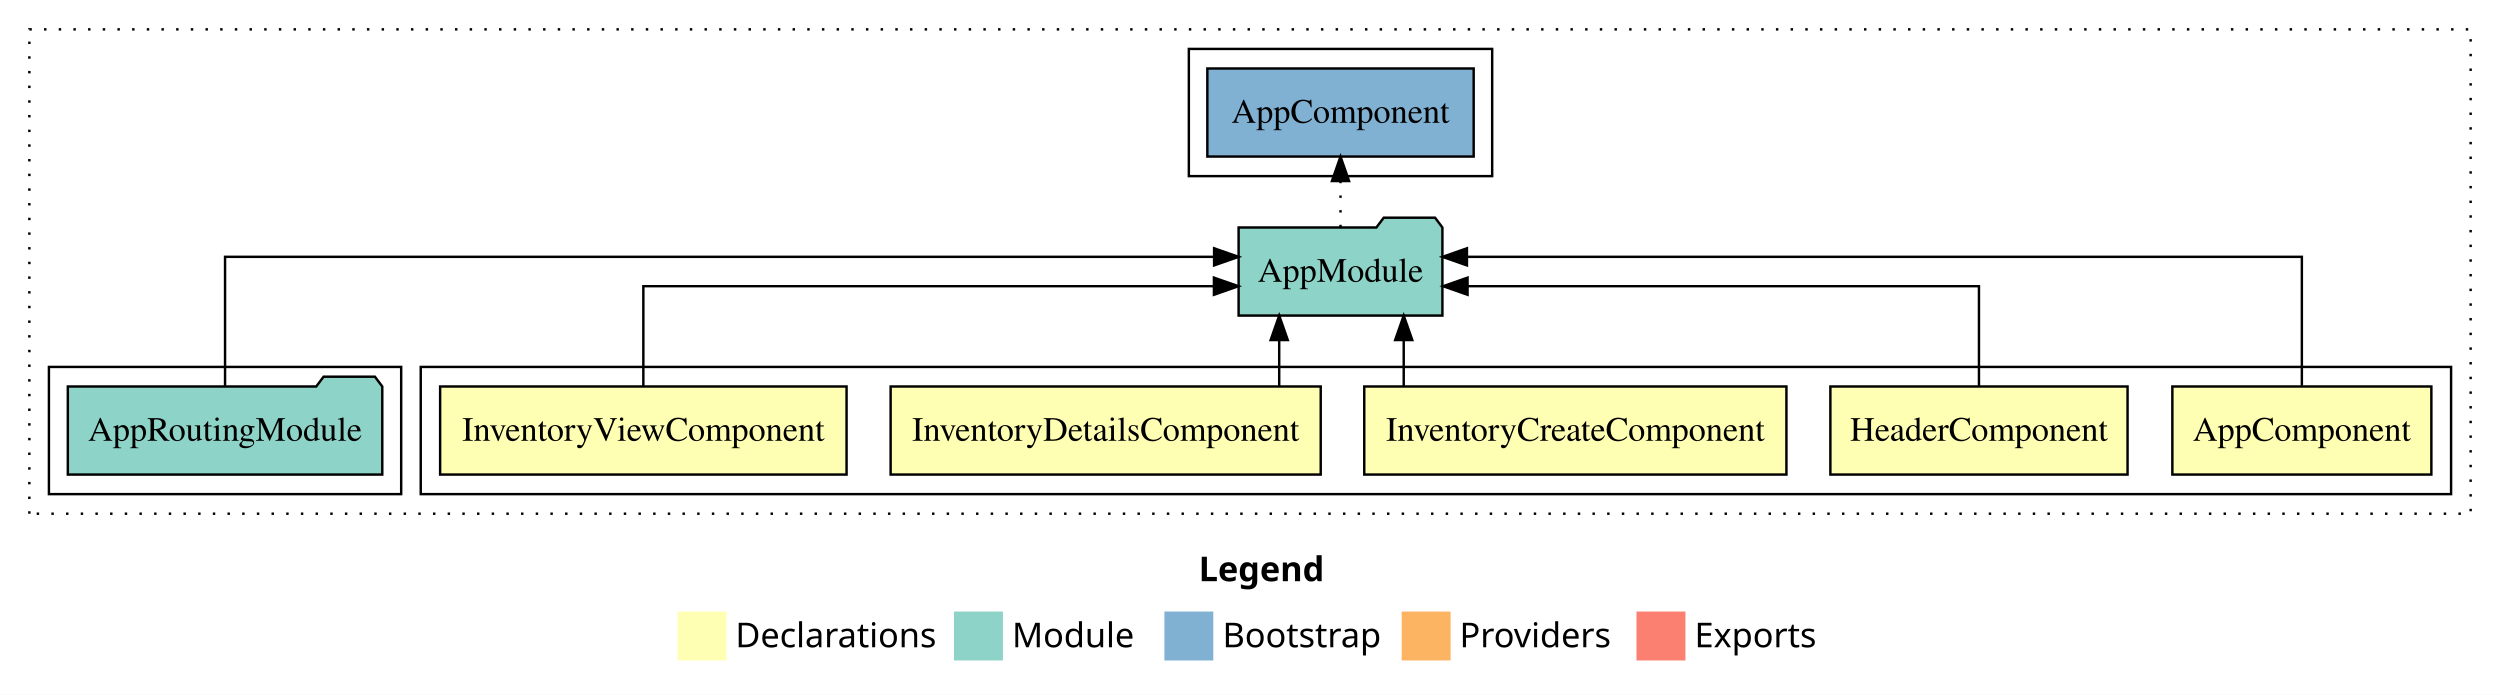
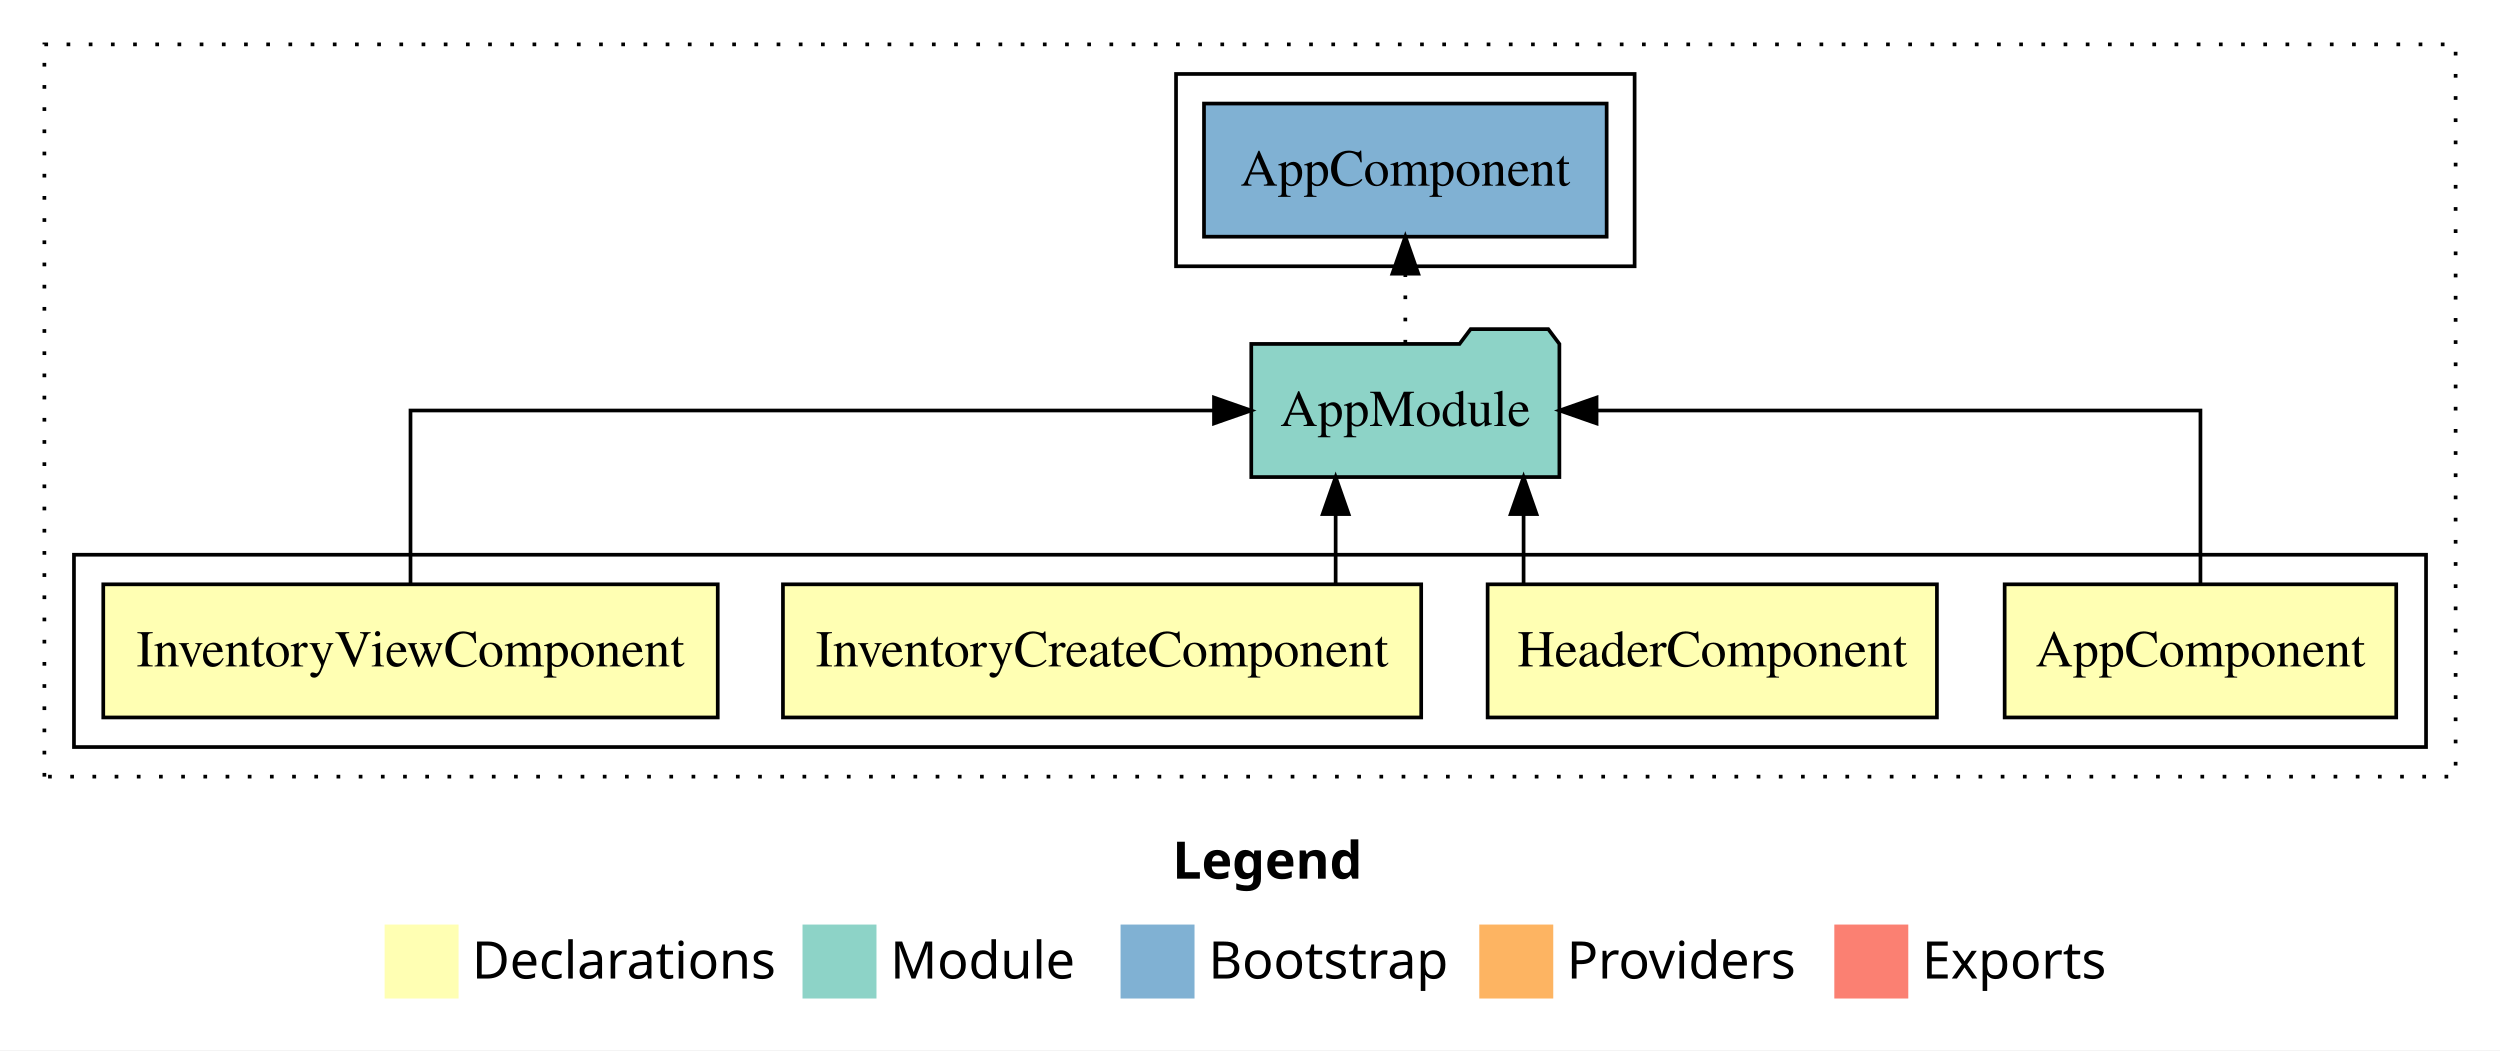
- <svg xmlns="http://www.w3.org/2000/svg" width="1022pt" height="284pt" viewBox="0.00 0.00 1022.00 284.00">
+ <svg xmlns="http://www.w3.org/2000/svg" width="676pt" height="284pt" viewBox="0.00 0.00 676.00 284.00">
  <g id="graph0" class="graph" transform="scale(1 1) rotate(0) translate(4 280)">
-     <polygon fill="#ffffff" stroke="transparent" points="-4,4 -4,-280 1018,-280 1018,4 -4,4" />
-     <text text-anchor="start" x="486.009" y="-42.4" font-family="sans-serif" font-weight="bold" font-size="14.00" fill="#000000">Legend</text>
-     <polygon fill="#ffffb3" stroke="transparent" points="273,-10 273,-30 293,-30 293,-10 273,-10" />
-     <text text-anchor="start" x="296.629" y="-15.4" font-family="sans-serif" font-size="14.00" fill="#000000">  Declarations</text>
-     <polygon fill="#8dd3c7" stroke="transparent" points="386,-10 386,-30 406,-30 406,-10 386,-10" />
-     <text text-anchor="start" x="409.725" y="-15.4" font-family="sans-serif" font-size="14.00" fill="#000000">  Module</text>
-     <polygon fill="#80b1d3" stroke="transparent" points="472,-10 472,-30 492,-30 492,-10 472,-10" />
-     <text text-anchor="start" x="495.781" y="-15.4" font-family="sans-serif" font-size="14.00" fill="#000000">  Bootstrap</text>
-     <polygon fill="#fdb462" stroke="transparent" points="569,-10 569,-30 589,-30 589,-10 569,-10" />
-     <text text-anchor="start" x="592.673" y="-15.4" font-family="sans-serif" font-size="14.00" fill="#000000">  Providers</text>
-     <polygon fill="#fb8072" stroke="transparent" points="665,-10 665,-30 685,-30 685,-10 665,-10" />
-     <text text-anchor="start" x="688.726" y="-15.4" font-family="sans-serif" font-size="14.00" fill="#000000">  Exports</text>
+     <polygon fill="#ffffff" stroke="transparent" points="-4,4 -4,-280 672,-280 672,4 -4,4" />
+     <text text-anchor="start" x="313.009" y="-42.4" font-family="sans-serif" font-weight="bold" font-size="14.00" fill="#000000">Legend</text>
+     <polygon fill="#ffffb3" stroke="transparent" points="100,-10 100,-30 120,-30 120,-10 100,-10" />
+     <text text-anchor="start" x="123.629" y="-15.4" font-family="sans-serif" font-size="14.00" fill="#000000">  Declarations</text>
+     <polygon fill="#8dd3c7" stroke="transparent" points="213,-10 213,-30 233,-30 233,-10 213,-10" />
+     <text text-anchor="start" x="236.725" y="-15.4" font-family="sans-serif" font-size="14.00" fill="#000000">  Module</text>
+     <polygon fill="#80b1d3" stroke="transparent" points="299,-10 299,-30 319,-30 319,-10 299,-10" />
+     <text text-anchor="start" x="322.781" y="-15.4" font-family="sans-serif" font-size="14.00" fill="#000000">  Bootstrap</text>
+     <polygon fill="#fdb462" stroke="transparent" points="396,-10 396,-30 416,-30 416,-10 396,-10" />
+     <text text-anchor="start" x="419.673" y="-15.4" font-family="sans-serif" font-size="14.00" fill="#000000">  Providers</text>
+     <polygon fill="#fb8072" stroke="transparent" points="492,-10 492,-30 512,-30 512,-10 492,-10" />
+     <text text-anchor="start" x="515.726" y="-15.4" font-family="sans-serif" font-size="14.00" fill="#000000">  Exports</text>
    <g id="clust1" class="cluster">
-       <polygon fill="none" stroke="#000000" stroke-dasharray="1,5" points="8,-70 8,-268 1006,-268 1006,-70 8,-70" />
+       <polygon fill="none" stroke="#000000" stroke-dasharray="1,5" points="8,-70 8,-268 660,-268 660,-70 8,-70" />
    </g>
    <g id="clust2" class="cluster">
-       <polygon fill="none" stroke="#000000" points="168,-78 168,-130 998,-130 998,-78 168,-78" />
+       <polygon fill="none" stroke="#000000" points="16,-78 16,-130 652,-130 652,-78 16,-78" />
    </g>
-     <g id="clust8" class="cluster">
-       <polygon fill="none" stroke="#000000" points="16,-78 16,-130 160,-130 160,-78 16,-78" />
-     </g>
-     <g id="clust10" class="cluster">
-       <polygon fill="none" stroke="#000000" points="482,-208 482,-260 606,-260 606,-208 482,-208" />
+     <g id="clust9" class="cluster">
+       <polygon fill="none" stroke="#000000" points="314,-208 314,-260 438,-260 438,-208 314,-208" />
    </g>
    <g id="node1" class="node">
-       <polygon fill="#ffffb3" stroke="#000000" points="989.94,-122 884.06,-122 884.06,-86 989.94,-86 989.94,-122" />
-       <text text-anchor="middle" x="937" y="-99.8" font-family="Times,serif" font-size="14.00" fill="#000000">AppComponent</text>
+       <polygon fill="#ffffb3" stroke="#000000" points="643.94,-122 538.06,-122 538.06,-86 643.94,-86 643.94,-122" />
+       <text text-anchor="middle" x="591" y="-99.8" font-family="Times,serif" font-size="14.00" fill="#000000">AppComponent</text>
+     </g>
+     <g id="node5" class="node">
+       <polygon fill="#8dd3c7" stroke="#000000" points="417.657,-187 414.657,-191 393.657,-191 390.657,-187 334.343,-187 334.343,-151 417.657,-151 417.657,-187" />
+       <text text-anchor="middle" x="376" y="-164.8" font-family="Times,serif" font-size="14.00" fill="#000000">AppModule</text>
+     </g>
+     <g id="edge1" class="edge">
+       <path fill="none" stroke="#000000" d="M591,-122.106C591,-141.339 591,-169 591,-169 591,-169 427.709,-169 427.709,-169" />
+       <polygon fill="#000000" stroke="#000000" points="427.709,-165.5 417.709,-169 427.709,-172.5 427.709,-165.5" />
+     </g>
+     <g id="node2" class="node">
+       <polygon fill="#ffffb3" stroke="#000000" points="519.744,-122 398.256,-122 398.256,-86 519.744,-86 519.744,-122" />
+       <text text-anchor="middle" x="459" y="-99.8" font-family="Times,serif" font-size="14.00" fill="#000000">HeaderComponent</text>
+     </g>
+     <g id="edge2" class="edge">
+       <path fill="none" stroke="#000000" d="M407.978,-122.106C407.978,-122.106 407.978,-140.991 407.978,-140.991" />
+       <polygon fill="#000000" stroke="#000000" points="404.478,-140.991 407.978,-150.991 411.478,-140.991 404.478,-140.991" />
+     </g>
+     <g id="node3" class="node">
+       <polygon fill="#ffffb3" stroke="#000000" points="380.291,-122 207.709,-122 207.709,-86 380.291,-86 380.291,-122" />
+       <text text-anchor="middle" x="294" y="-99.8" font-family="Times,serif" font-size="14.00" fill="#000000">InventoryCreateComponent</text>
+     </g>
+     <g id="edge3" class="edge">
+       <path fill="none" stroke="#000000" d="M357.159,-122.106C357.159,-122.106 357.159,-140.991 357.159,-140.991" />
+       <polygon fill="#000000" stroke="#000000" points="353.659,-140.991 357.159,-150.991 360.659,-140.991 353.659,-140.991" />
+     </g>
+     <g id="node4" class="node">
+       <polygon fill="#ffffb3" stroke="#000000" points="190.077,-122 23.923,-122 23.923,-86 190.077,-86 190.077,-122" />
+       <text text-anchor="middle" x="107" y="-99.8" font-family="Times,serif" font-size="14.00" fill="#000000">InventoryViewComponent</text>
+     </g>
+     <g id="edge4" class="edge">
+       <path fill="none" stroke="#000000" d="M107,-122.106C107,-141.339 107,-169 107,-169 107,-169 324.264,-169 324.264,-169" />
+       <polygon fill="#000000" stroke="#000000" points="324.264,-172.5 334.264,-169 324.264,-165.5 324.264,-172.5" />
    </g>
    <g id="node6" class="node">
-       <polygon fill="#8dd3c7" stroke="#000000" points="585.657,-187 582.657,-191 561.657,-191 558.657,-187 502.343,-187 502.343,-151 585.657,-151 585.657,-187" />
-       <text text-anchor="middle" x="544" y="-164.8" font-family="Times,serif" font-size="14.00" fill="#000000">AppModule</text>
-     </g>
-     <g id="edge1" class="edge">
-       <path fill="none" stroke="#000000" d="M937,-122.284C937,-143.321 937,-175 937,-175 937,-175 595.686,-175 595.686,-175" />
-       <polygon fill="#000000" stroke="#000000" points="595.686,-171.5 585.686,-175 595.686,-178.5 595.686,-171.5" />
-     </g>
-     <g id="node2" class="node">
-       <polygon fill="#ffffb3" stroke="#000000" points="865.744,-122 744.256,-122 744.256,-86 865.744,-86 865.744,-122" />
-       <text text-anchor="middle" x="805" y="-99.8" font-family="Times,serif" font-size="14.00" fill="#000000">HeaderComponent</text>
-     </g>
-     <g id="edge2" class="edge">
-       <path fill="none" stroke="#000000" d="M805,-122.022C805,-139.373 805,-163 805,-163 805,-163 595.934,-163 595.934,-163" />
-       <polygon fill="#000000" stroke="#000000" points="595.934,-159.5 585.934,-163 595.934,-166.5 595.934,-159.5" />
-     </g>
-     <g id="node3" class="node">
-       <polygon fill="#ffffb3" stroke="#000000" points="726.291,-122 553.709,-122 553.709,-86 726.291,-86 726.291,-122" />
-       <text text-anchor="middle" x="640" y="-99.8" font-family="Times,serif" font-size="14.00" fill="#000000">InventoryCreateComponent</text>
-     </g>
-     <g id="edge3" class="edge">
-       <path fill="none" stroke="#000000" d="M569.841,-122.106C569.841,-122.106 569.841,-140.991 569.841,-140.991" />
-       <polygon fill="#000000" stroke="#000000" points="566.342,-140.991 569.841,-150.991 573.342,-140.991 566.342,-140.991" />
-     </g>
-     <g id="node4" class="node">
-       <polygon fill="#ffffb3" stroke="#000000" points="535.912,-122 360.089,-122 360.089,-86 535.912,-86 535.912,-122" />
-       <text text-anchor="middle" x="448" y="-99.8" font-family="Times,serif" font-size="14.00" fill="#000000">InventoryDetailsComponent</text>
-     </g>
-     <g id="edge4" class="edge">
-       <path fill="none" stroke="#000000" d="M518.939,-122.106C518.939,-122.106 518.939,-140.991 518.939,-140.991" />
-       <polygon fill="#000000" stroke="#000000" points="515.439,-140.991 518.939,-150.991 522.439,-140.991 515.439,-140.991" />
-     </g>
-     <g id="node5" class="node">
-       <polygon fill="#ffffb3" stroke="#000000" points="342.077,-122 175.923,-122 175.923,-86 342.077,-86 342.077,-122" />
-       <text text-anchor="middle" x="259" y="-99.8" font-family="Times,serif" font-size="14.00" fill="#000000">InventoryViewComponent</text>
+       <polygon fill="#80b1d3" stroke="#000000" points="430.439,-252 321.561,-252 321.561,-216 430.439,-216 430.439,-252" />
+       <text text-anchor="middle" x="376" y="-229.8" font-family="Times,serif" font-size="14.00" fill="#000000">AppComponent </text>
    </g>
    <g id="edge5" class="edge">
-       <path fill="none" stroke="#000000" d="M259,-122.022C259,-139.373 259,-163 259,-163 259,-163 492.253,-163 492.253,-163" />
-       <polygon fill="#000000" stroke="#000000" points="492.253,-166.5 502.253,-163 492.253,-159.5 492.253,-166.5" />
-     </g>
-     <g id="node8" class="node">
-       <polygon fill="#80b1d3" stroke="#000000" points="598.439,-252 489.561,-252 489.561,-216 598.439,-216 598.439,-252" />
-       <text text-anchor="middle" x="544" y="-229.8" font-family="Times,serif" font-size="14.00" fill="#000000">AppComponent </text>
-     </g>
-     <g id="edge7" class="edge">
-       <path fill="none" stroke="#000000" stroke-dasharray="1,5" d="M544,-187.106C544,-187.106 544,-205.991 544,-205.991" />
-       <polygon fill="#000000" stroke="#000000" points="540.5,-205.991 544,-215.991 547.5,-205.991 540.5,-205.991" />
-     </g>
-     <g id="node7" class="node">
-       <polygon fill="#8dd3c7" stroke="#000000" points="152.274,-122 149.274,-126 128.274,-126 125.274,-122 23.726,-122 23.726,-86 152.274,-86 152.274,-122" />
-       <text text-anchor="middle" x="88" y="-99.8" font-family="Times,serif" font-size="14.00" fill="#000000">AppRoutingModule</text>
-     </g>
-     <g id="edge6" class="edge">
-       <path fill="none" stroke="#000000" d="M88,-122.284C88,-143.321 88,-175 88,-175 88,-175 492.324,-175 492.324,-175" />
-       <polygon fill="#000000" stroke="#000000" points="492.324,-178.5 502.324,-175 492.324,-171.5 492.324,-178.5" />
+       <path fill="none" stroke="#000000" stroke-dasharray="1,5" d="M376,-187.106C376,-187.106 376,-205.991 376,-205.991" />
+       <polygon fill="#000000" stroke="#000000" points="372.5,-205.991 376,-215.991 379.5,-205.991 372.5,-205.991" />
    </g>
  </g>
</svg>
